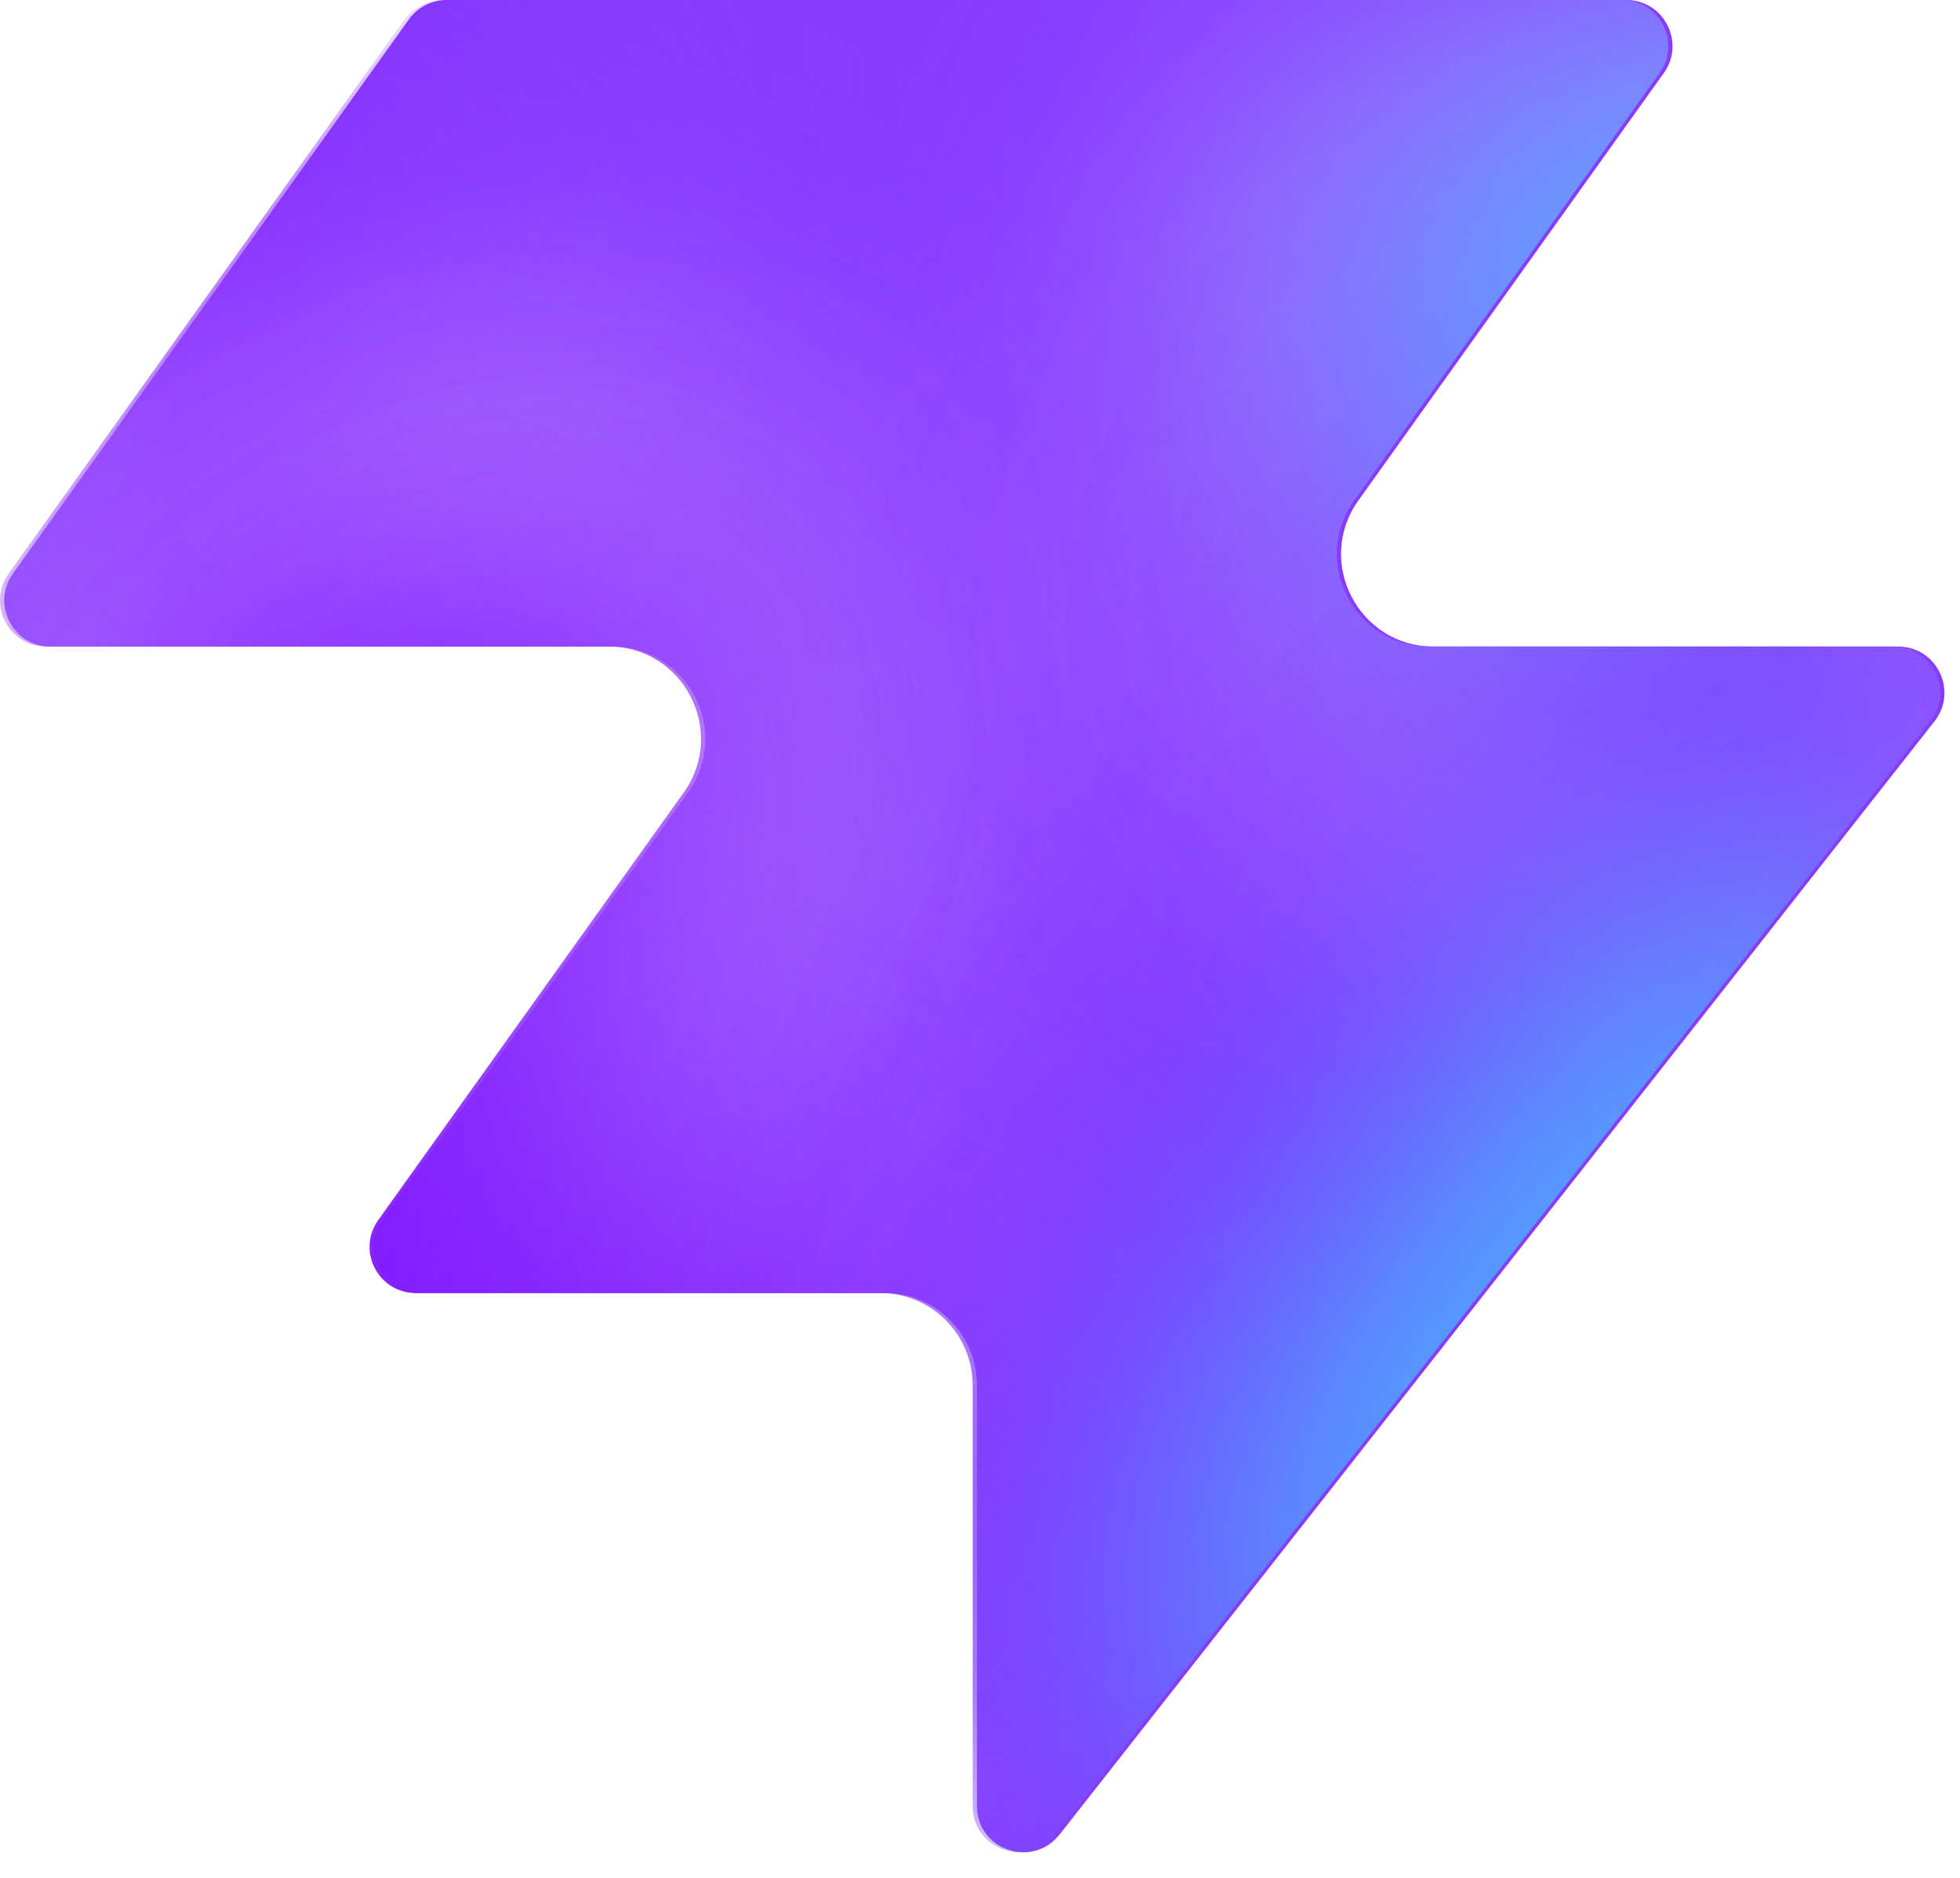
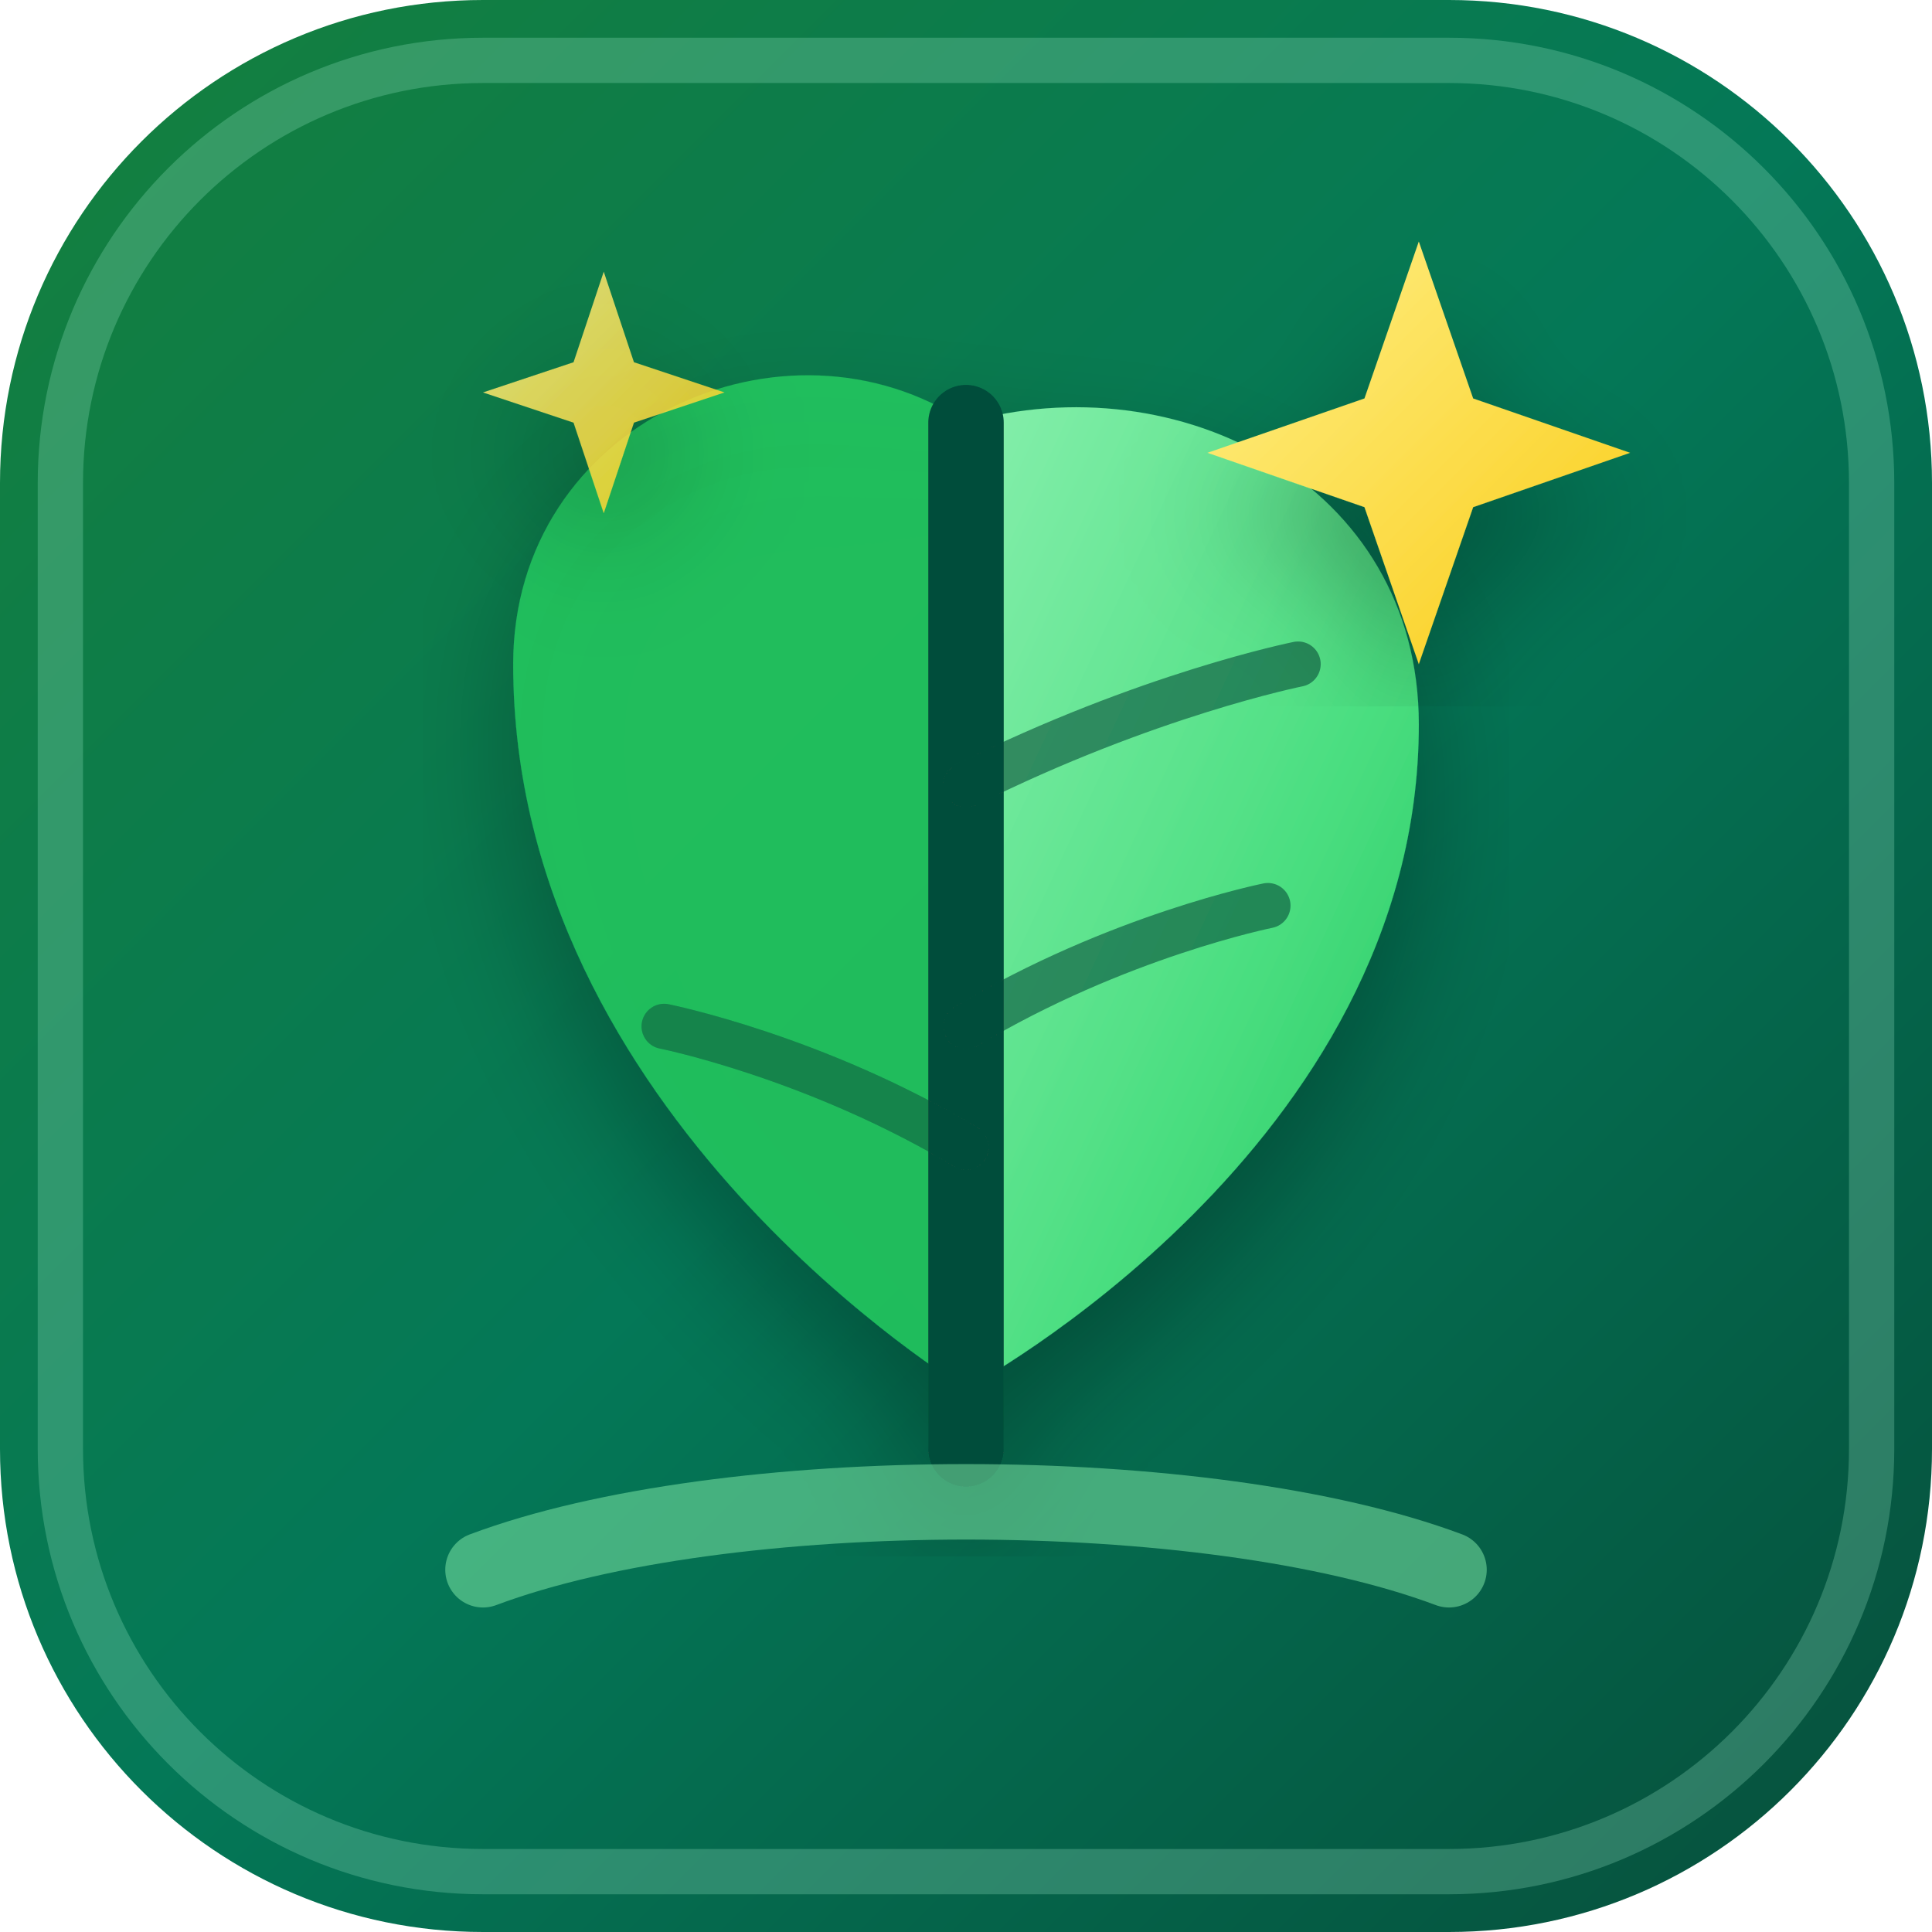
- <svg xmlns="http://www.w3.org/2000/svg" width="48" height="46" fill="none" viewBox="0 0 48 46">
-   <path fill="#863bff" d="M25.946 44.938c-.664.845-2.021.375-2.021-.698V33.937a2.26 2.26 0 0 0-2.262-2.262H10.287c-.92 0-1.456-1.04-.92-1.788l7.48-10.471c1.07-1.497 0-3.578-1.842-3.578H1.237c-.92 0-1.456-1.04-.92-1.788L10.013.474c.214-.297.556-.474.92-.474h28.894c.92 0 1.456 1.04.92 1.788l-7.48 10.471c-1.07 1.498 0 3.579 1.842 3.579h11.377c.943 0 1.473 1.088.89 1.83L25.947 44.94z" style="fill:#863bff;fill:color(display-p3 .525 .23 1);fill-opacity:1" />
-   <mask id="a" width="48" height="46" x="0" y="0" maskUnits="userSpaceOnUse" style="mask-type:alpha">
-     <path fill="#000" d="M25.842 44.938c-.664.844-2.021.375-2.021-.698V33.937a2.26 2.26 0 0 0-2.262-2.262H10.183c-.92 0-1.456-1.04-.92-1.788l7.48-10.471c1.07-1.498 0-3.579-1.842-3.579H1.133c-.92 0-1.456-1.04-.92-1.787L9.91.473c.214-.297.556-.474.92-.474h28.894c.92 0 1.456 1.04.92 1.788l-7.48 10.471c-1.07 1.498 0 3.578 1.842 3.578h11.377c.943 0 1.473 1.088.89 1.832L25.843 44.94z" style="fill:#000;fill-opacity:1" />
-   </mask>
-   <g mask="url(#a)">
-     <g filter="url(#b)">
-       <ellipse cx="5.508" cy="14.704" fill="#ede6ff" rx="5.508" ry="14.704" style="fill:#ede6ff;fill:color(display-p3 .927 .903 1);fill-opacity:1" transform="matrix(.00324 1 1 -.00324 -4.47 31.516)" />
-     </g>
-     <g filter="url(#c)">
-       <ellipse cx="10.399" cy="29.851" fill="#ede6ff" rx="10.399" ry="29.851" style="fill:#ede6ff;fill:color(display-p3 .927 .903 1);fill-opacity:1" transform="matrix(.00324 1 1 -.00324 -39.328 7.883)" />
-     </g>
-     <g filter="url(#d)">
-       <ellipse cx="5.508" cy="30.487" fill="#7e14ff" rx="5.508" ry="30.487" style="fill:#7e14ff;fill:color(display-p3 .492 .077 1);fill-opacity:1" transform="rotate(89.814 -25.913 -14.639)scale(1 -1)" />
-     </g>
-     <g filter="url(#e)">
-       <ellipse cx="5.508" cy="30.599" fill="#7e14ff" rx="5.508" ry="30.599" style="fill:#7e14ff;fill:color(display-p3 .492 .077 1);fill-opacity:1" transform="rotate(89.814 -32.644 -3.334)scale(1 -1)" />
-     </g>
-     <g filter="url(#f)">
-       <ellipse cx="5.508" cy="30.599" fill="#7e14ff" rx="5.508" ry="30.599" style="fill:#7e14ff;fill:color(display-p3 .492 .077 1);fill-opacity:1" transform="matrix(.00324 1 1 -.00324 -34.34 30.47)" />
-     </g>
-     <g filter="url(#g)">
-       <ellipse cx="14.072" cy="22.078" fill="#ede6ff" rx="14.072" ry="22.078" style="fill:#ede6ff;fill:color(display-p3 .927 .903 1);fill-opacity:1" transform="rotate(93.35 24.506 48.493)scale(-1 1)" />
-     </g>
-     <g filter="url(#h)">
-       <ellipse cx="3.47" cy="21.501" fill="#7e14ff" rx="3.47" ry="21.501" style="fill:#7e14ff;fill:color(display-p3 .492 .077 1);fill-opacity:1" transform="rotate(89.009 28.708 47.59)scale(-1 1)" />
-     </g>
-     <g filter="url(#i)">
-       <ellipse cx="3.47" cy="21.501" fill="#7e14ff" rx="3.47" ry="21.501" style="fill:#7e14ff;fill:color(display-p3 .492 .077 1);fill-opacity:1" transform="rotate(89.009 28.708 47.59)scale(-1 1)" />
-     </g>
-     <g filter="url(#j)">
-       <ellipse cx=".387" cy="8.972" fill="#7e14ff" rx="4.407" ry="29.108" style="fill:#7e14ff;fill:color(display-p3 .492 .077 1);fill-opacity:1" transform="rotate(39.51 .387 8.972)" />
-     </g>
-     <g filter="url(#k)">
-       <ellipse cx="47.523" cy="-6.092" fill="#7e14ff" rx="4.407" ry="29.108" style="fill:#7e14ff;fill:color(display-p3 .492 .077 1);fill-opacity:1" transform="rotate(37.892 47.523 -6.092)" />
-     </g>
-     <g filter="url(#l)">
-       <ellipse cx="41.412" cy="6.333" fill="#47bfff" rx="5.971" ry="9.665" style="fill:#47bfff;fill:color(display-p3 .28 .748 1);fill-opacity:1" transform="rotate(37.892 41.412 6.333)" />
-     </g>
-     <g filter="url(#m)">
-       <ellipse cx="-1.879" cy="38.332" fill="#7e14ff" rx="4.407" ry="29.108" style="fill:#7e14ff;fill:color(display-p3 .492 .077 1);fill-opacity:1" transform="rotate(37.892 -1.88 38.332)" />
-     </g>
-     <g filter="url(#n)">
-       <ellipse cx="-1.879" cy="38.332" fill="#7e14ff" rx="4.407" ry="29.108" style="fill:#7e14ff;fill:color(display-p3 .492 .077 1);fill-opacity:1" transform="rotate(37.892 -1.88 38.332)" />
-     </g>
-     <g filter="url(#o)">
-       <ellipse cx="35.651" cy="29.907" fill="#7e14ff" rx="4.407" ry="29.108" style="fill:#7e14ff;fill:color(display-p3 .492 .077 1);fill-opacity:1" transform="rotate(37.892 35.651 29.907)" />
-     </g>
-     <g filter="url(#p)">
-       <ellipse cx="38.418" cy="32.4" fill="#47bfff" rx="5.971" ry="15.297" style="fill:#47bfff;fill:color(display-p3 .28 .748 1);fill-opacity:1" transform="rotate(37.892 38.418 32.4)" />
-     </g>
-   </g>
+ <svg xmlns="http://www.w3.org/2000/svg" viewBox="0 0 64 64" width="64" height="64" fill="none">
  <defs>
-     <filter id="b" width="60.045" height="41.654" x="-19.77" y="16.149" color-interpolation-filters="sRGB" filterUnits="userSpaceOnUse">
-       <feFlood flood-opacity="0" result="BackgroundImageFix" />
-       <feBlend in="SourceGraphic" in2="BackgroundImageFix" result="shape" />
-       <feGaussianBlur result="effect1_foregroundBlur_2002_17158" stdDeviation="7.659" />
-     </filter>
-     <filter id="c" width="90.34" height="51.437" x="-54.613" y="-7.533" color-interpolation-filters="sRGB" filterUnits="userSpaceOnUse">
-       <feFlood flood-opacity="0" result="BackgroundImageFix" />
-       <feBlend in="SourceGraphic" in2="BackgroundImageFix" result="shape" />
-       <feGaussianBlur result="effect1_foregroundBlur_2002_17158" stdDeviation="7.659" />
-     </filter>
-     <filter id="d" width="79.355" height="29.4" x="-49.64" y="2.03" color-interpolation-filters="sRGB" filterUnits="userSpaceOnUse">
-       <feFlood flood-opacity="0" result="BackgroundImageFix" />
-       <feBlend in="SourceGraphic" in2="BackgroundImageFix" result="shape" />
-       <feGaussianBlur result="effect1_foregroundBlur_2002_17158" stdDeviation="4.596" />
-     </filter>
-     <filter id="e" width="79.579" height="29.4" x="-45.045" y="20.029" color-interpolation-filters="sRGB" filterUnits="userSpaceOnUse">
-       <feFlood flood-opacity="0" result="BackgroundImageFix" />
-       <feBlend in="SourceGraphic" in2="BackgroundImageFix" result="shape" />
-       <feGaussianBlur result="effect1_foregroundBlur_2002_17158" stdDeviation="4.596" />
-     </filter>
-     <filter id="f" width="79.579" height="29.4" x="-43.513" y="21.178" color-interpolation-filters="sRGB" filterUnits="userSpaceOnUse">
-       <feFlood flood-opacity="0" result="BackgroundImageFix" />
-       <feBlend in="SourceGraphic" in2="BackgroundImageFix" result="shape" />
-       <feGaussianBlur result="effect1_foregroundBlur_2002_17158" stdDeviation="4.596" />
-     </filter>
-     <filter id="g" width="74.749" height="58.852" x="15.756" y="-17.901" color-interpolation-filters="sRGB" filterUnits="userSpaceOnUse">
-       <feFlood flood-opacity="0" result="BackgroundImageFix" />
-       <feBlend in="SourceGraphic" in2="BackgroundImageFix" result="shape" />
-       <feGaussianBlur result="effect1_foregroundBlur_2002_17158" stdDeviation="7.659" />
-     </filter>
-     <filter id="h" width="61.377" height="25.362" x="23.548" y="2.284" color-interpolation-filters="sRGB" filterUnits="userSpaceOnUse">
-       <feFlood flood-opacity="0" result="BackgroundImageFix" />
-       <feBlend in="SourceGraphic" in2="BackgroundImageFix" result="shape" />
-       <feGaussianBlur result="effect1_foregroundBlur_2002_17158" stdDeviation="4.596" />
-     </filter>
-     <filter id="i" width="61.377" height="25.362" x="23.548" y="2.284" color-interpolation-filters="sRGB" filterUnits="userSpaceOnUse">
-       <feFlood flood-opacity="0" result="BackgroundImageFix" />
-       <feBlend in="SourceGraphic" in2="BackgroundImageFix" result="shape" />
-       <feGaussianBlur result="effect1_foregroundBlur_2002_17158" stdDeviation="4.596" />
-     </filter>
-     <filter id="j" width="56.045" height="63.649" x="-27.636" y="-22.853" color-interpolation-filters="sRGB" filterUnits="userSpaceOnUse">
-       <feFlood flood-opacity="0" result="BackgroundImageFix" />
-       <feBlend in="SourceGraphic" in2="BackgroundImageFix" result="shape" />
-       <feGaussianBlur result="effect1_foregroundBlur_2002_17158" stdDeviation="4.596" />
-     </filter>
-     <filter id="k" width="54.814" height="64.646" x="20.116" y="-38.415" color-interpolation-filters="sRGB" filterUnits="userSpaceOnUse">
-       <feFlood flood-opacity="0" result="BackgroundImageFix" />
-       <feBlend in="SourceGraphic" in2="BackgroundImageFix" result="shape" />
-       <feGaussianBlur result="effect1_foregroundBlur_2002_17158" stdDeviation="4.596" />
-     </filter>
-     <filter id="l" width="33.541" height="35.313" x="24.641" y="-11.323" color-interpolation-filters="sRGB" filterUnits="userSpaceOnUse">
-       <feFlood flood-opacity="0" result="BackgroundImageFix" />
-       <feBlend in="SourceGraphic" in2="BackgroundImageFix" result="shape" />
-       <feGaussianBlur result="effect1_foregroundBlur_2002_17158" stdDeviation="4.596" />
-     </filter>
-     <filter id="m" width="54.814" height="64.646" x="-29.286" y="6.009" color-interpolation-filters="sRGB" filterUnits="userSpaceOnUse">
-       <feFlood flood-opacity="0" result="BackgroundImageFix" />
-       <feBlend in="SourceGraphic" in2="BackgroundImageFix" result="shape" />
-       <feGaussianBlur result="effect1_foregroundBlur_2002_17158" stdDeviation="4.596" />
-     </filter>
-     <filter id="n" width="54.814" height="64.646" x="-29.286" y="6.009" color-interpolation-filters="sRGB" filterUnits="userSpaceOnUse">
-       <feFlood flood-opacity="0" result="BackgroundImageFix" />
-       <feBlend in="SourceGraphic" in2="BackgroundImageFix" result="shape" />
-       <feGaussianBlur result="effect1_foregroundBlur_2002_17158" stdDeviation="4.596" />
-     </filter>
-     <filter id="o" width="54.814" height="64.646" x="8.244" y="-2.416" color-interpolation-filters="sRGB" filterUnits="userSpaceOnUse">
-       <feFlood flood-opacity="0" result="BackgroundImageFix" />
-       <feBlend in="SourceGraphic" in2="BackgroundImageFix" result="shape" />
-       <feGaussianBlur result="effect1_foregroundBlur_2002_17158" stdDeviation="4.596" />
-     </filter>
-     <filter id="p" width="39.409" height="43.623" x="18.713" y="10.588" color-interpolation-filters="sRGB" filterUnits="userSpaceOnUse">
-       <feFlood flood-opacity="0" result="BackgroundImageFix" />
-       <feBlend in="SourceGraphic" in2="BackgroundImageFix" result="shape" />
-       <feGaussianBlur result="effect1_foregroundBlur_2002_17158" stdDeviation="4.596" />
+     <linearGradient id="bgGrad" x1="0%" y1="0%" x2="100%" y2="100%">
+       <stop offset="0%" stop-color="#15803D" />
+       <stop offset="50%" stop-color="#047857" />
+       <stop offset="100%" stop-color="#064E3B" />
+     </linearGradient>
+     <linearGradient id="leafGrad" x1="0%" y1="0%" x2="100%" y2="100%">
+       <stop offset="0%" stop-color="#86EFAC" />
+       <stop offset="60%" stop-color="#4ADE80" />
+       <stop offset="100%" stop-color="#22C55E" />
+     </linearGradient>
+     <linearGradient id="sparkleGrad" x1="0%" y1="0%" x2="100%" y2="100%">
+       <stop offset="0%" stop-color="#FEF08A" />
+       <stop offset="100%" stop-color="#FACC15" />
+     </linearGradient>
+     <filter id="shadow" x="-10%" y="-10%" width="120%" height="120%">
+       <feDropShadow dx="0" dy="2" stdDeviation="2" flood-color="#000000" flood-opacity="0.3" />
    </filter>
  </defs>
+   <rect width="64" height="64" rx="16" fill="url(#bgGrad)" />
+   <rect x="2" y="2" width="60" height="60" rx="14" fill="none" stroke="#A7F3D0" stroke-opacity="0.25" stroke-width="1.5" />
+   <g filter="url(#shadow)">
+     <path d="M32 46C32 46 47 38 47 24C47 16 39 12 32 14C32 24 32 46 32 46Z" fill="url(#leafGrad)" />
+     <path d="M32 46C32 46 17 37 17 22C17 14 26 10 32 14C32 24 32 46 32 46Z" fill="#22C55E" opacity="0.9" />
+     <path d="M32 48V14" stroke="#064E3B" stroke-width="2.5" stroke-linecap="round" />
+     <path d="M32 34C37 31 42 30 42 30" stroke="#064E3B" stroke-width="1.5" stroke-linecap="round" opacity="0.6" />
+     <path d="M32 26C38 23 43 22 43 22" stroke="#064E3B" stroke-width="1.5" stroke-linecap="round" opacity="0.6" />
+     <path d="M32 38C27 35 22 34 22 34" stroke="#064E3B" stroke-width="1.5" stroke-linecap="round" opacity="0.5" />
+   </g>
+   <g filter="url(#shadow)">
+     <path d="M47 8L48.8 13.2L54 15L48.8 16.8L47 22L45.2 16.8L40 15L45.2 13.2L47 8Z" fill="url(#sparkleGrad)" />
+     <path d="M20 9L21 12L24 13L21 14L20 17L19 14L16 13L19 12L20 9Z" fill="url(#sparkleGrad)" opacity="0.85" />
+   </g>
+   <path d="M16 52C24 49 40 49 48 52" stroke="#86EFAC" stroke-width="2.5" stroke-linecap="round" opacity="0.5" />
</svg>
